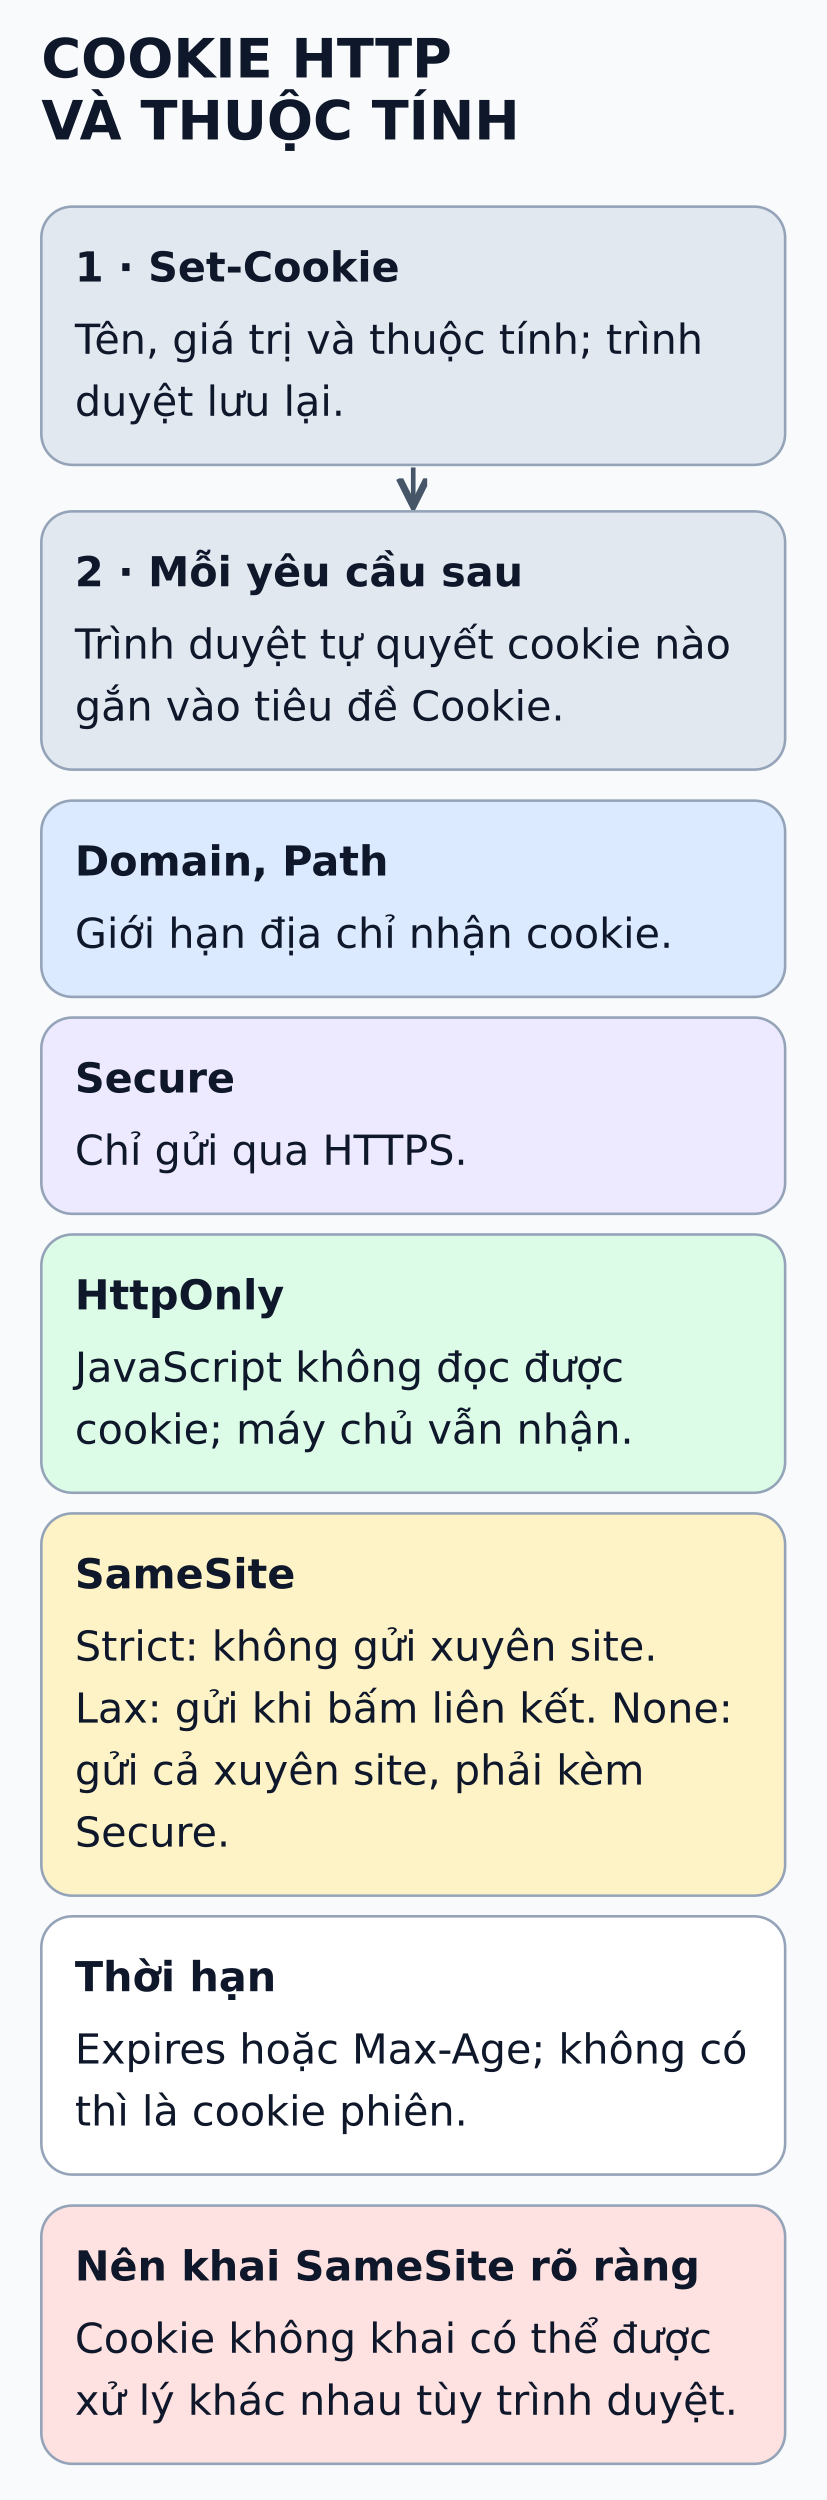
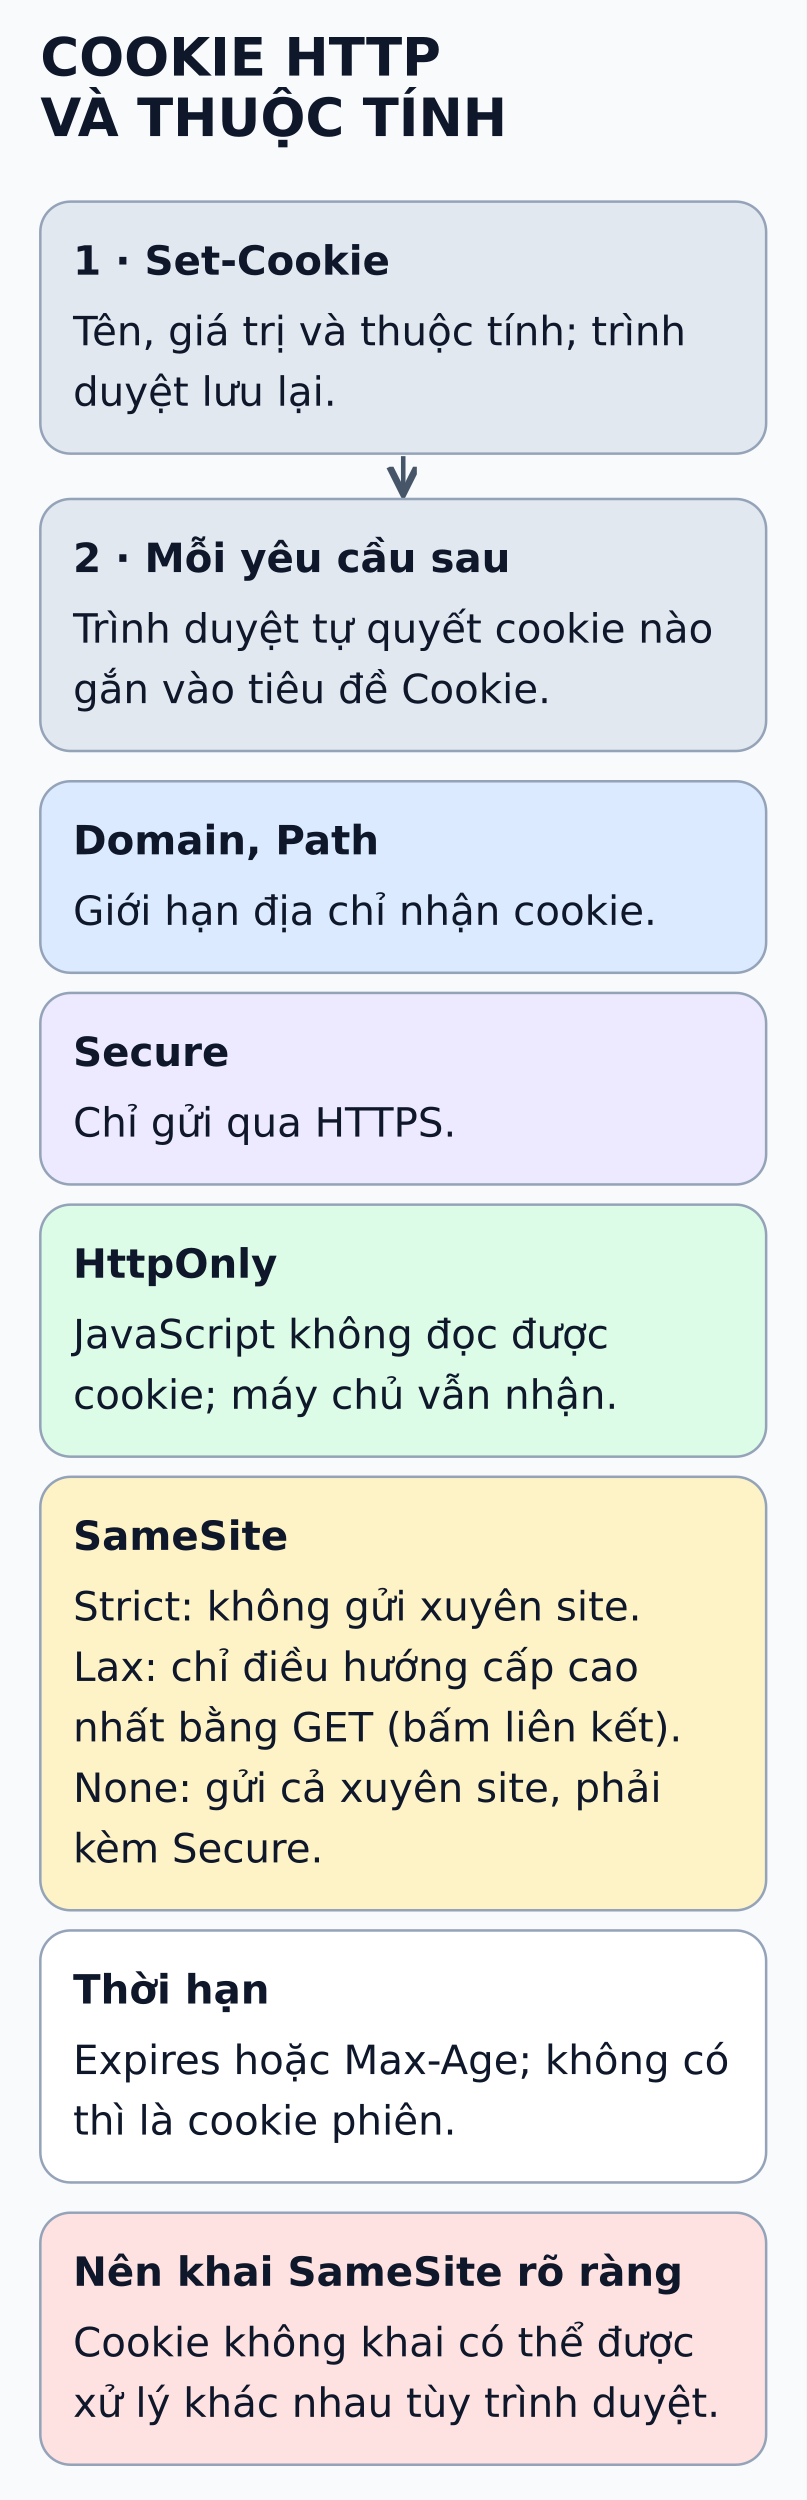
- <svg xmlns="http://www.w3.org/2000/svg" viewBox="0 0 320 968" width="320" height="968" role="img" aria-labelledby="title desc">
+ <svg xmlns="http://www.w3.org/2000/svg" viewBox="0 0 320 992" width="320" height="992" role="img" aria-labelledby="title desc">
  <defs>
    <marker id="arrow" markerWidth="8" markerHeight="8" refX="6" refY="3" orient="auto">
      <path d="M0,0 L6,3 L0,6" fill="none" stroke="#475569" stroke-width="1.5" />
    </marker>
  </defs>
-   <rect width="320" height="968" fill="#f8fafc" />
+   <rect width="320" height="992" fill="#f8fafc" />
  <g font-family="DejaVu Sans, Arial, sans-serif" fill="#0f172a">
    <text x="16" y="30" font-size="21" font-weight="bold">COOKIE HTTP</text>
    <text x="16" y="54" font-size="21" font-weight="bold">VÀ THUỘC TÍNH</text>
    <rect x="16" y="80" width="288" height="100" rx="12" fill="#e2e8f0" stroke="#94a3b8" />
    <text x="29" y="109" font-size="16" font-weight="bold">1 · Set-Cookie</text>
    <text x="29" y="137" font-size="16" font-weight="normal">Tên, giá trị và thuộc tính; trình</text>
    <text x="29" y="161" font-size="16" font-weight="normal">duyệt lưu lại.</text>
    <line x1="160" y1="181" x2="160" y2="196" stroke="#475569" stroke-width="1.8" marker-end="url(#arrow)" />
    <rect x="16" y="198" width="288" height="100" rx="12" fill="#e2e8f0" stroke="#94a3b8" />
    <text x="29" y="227" font-size="16" font-weight="bold">2 · Mỗi yêu cầu sau</text>
    <text x="29" y="255" font-size="16" font-weight="normal">Trình duyệt tự quyết cookie nào</text>
    <text x="29" y="279" font-size="16" font-weight="normal">gắn vào tiêu đề Cookie.</text>
    <rect x="16" y="310" width="288" height="76" rx="12" fill="#dbeafe" stroke="#94a3b8" />
    <text x="29" y="339" font-size="16" font-weight="bold">Domain, Path</text>
    <text x="29" y="367" font-size="16" font-weight="normal">Giới hạn địa chỉ nhận cookie.</text>
    <rect x="16" y="394" width="288" height="76" rx="12" fill="#ede9fe" stroke="#94a3b8" />
    <text x="29" y="423" font-size="16" font-weight="bold">Secure</text>
    <text x="29" y="451" font-size="16" font-weight="normal">Chỉ gửi qua HTTPS.</text>
    <rect x="16" y="478" width="288" height="100" rx="12" fill="#dcfce7" stroke="#94a3b8" />
    <text x="29" y="507" font-size="16" font-weight="bold">HttpOnly</text>
    <text x="29" y="535" font-size="16" font-weight="normal">JavaScript không đọc được</text>
    <text x="29" y="559" font-size="16" font-weight="normal">cookie; máy chủ vẫn nhận.</text>
-     <rect x="16" y="586" width="288" height="148" rx="12" fill="#fef3c7" stroke="#94a3b8" />
+     <rect x="16" y="586" width="288" height="172" rx="12" fill="#fef3c7" stroke="#94a3b8" />
    <text x="29" y="615" font-size="16" font-weight="bold">SameSite</text>
    <text x="29" y="643" font-size="16" font-weight="normal">Strict: không gửi xuyên site.</text>
-     <text x="29" y="667" font-size="16" font-weight="normal">Lax: gửi khi bấm liên kết. None:</text>
-     <text x="29" y="691" font-size="16" font-weight="normal">gửi cả xuyên site, phải kèm</text>
-     <text x="29" y="715" font-size="16" font-weight="normal">Secure.</text>
-     <rect x="16" y="742" width="288" height="100" rx="12" fill="#ffffff" stroke="#94a3b8" />
-     <text x="29" y="771" font-size="16" font-weight="bold">Thời hạn</text>
-     <text x="29" y="799" font-size="16" font-weight="normal">Expires hoặc Max-Age; không có</text>
-     <text x="29" y="823" font-size="16" font-weight="normal">thì là cookie phiên.</text>
-     <rect x="16" y="854" width="288" height="100" rx="12" fill="#fee2e2" stroke="#94a3b8" />
-     <text x="29" y="883" font-size="16" font-weight="bold">Nên khai SameSite rõ ràng</text>
-     <text x="29" y="911" font-size="16" font-weight="normal">Cookie không khai có thể được</text>
-     <text x="29" y="935" font-size="16" font-weight="normal">xử lý khác nhau tùy trình duyệt.</text>
+     <text x="29" y="667" font-size="16" font-weight="normal">Lax: chỉ điều hướng cấp cao</text>
+     <text x="29" y="691" font-size="16" font-weight="normal">nhất bằng GET (bấm liên kết).</text>
+     <text x="29" y="715" font-size="16" font-weight="normal">None: gửi cả xuyên site, phải</text>
+     <text x="29" y="739" font-size="16" font-weight="normal">kèm Secure.</text>
+     <rect x="16" y="766" width="288" height="100" rx="12" fill="#ffffff" stroke="#94a3b8" />
+     <text x="29" y="795" font-size="16" font-weight="bold">Thời hạn</text>
+     <text x="29" y="823" font-size="16" font-weight="normal">Expires hoặc Max-Age; không có</text>
+     <text x="29" y="847" font-size="16" font-weight="normal">thì là cookie phiên.</text>
+     <rect x="16" y="878" width="288" height="100" rx="12" fill="#fee2e2" stroke="#94a3b8" />
+     <text x="29" y="907" font-size="16" font-weight="bold">Nên khai SameSite rõ ràng</text>
+     <text x="29" y="935" font-size="16" font-weight="normal">Cookie không khai có thể được</text>
+     <text x="29" y="959" font-size="16" font-weight="normal">xử lý khác nhau tùy trình duyệt.</text>
  </g>
</svg>
